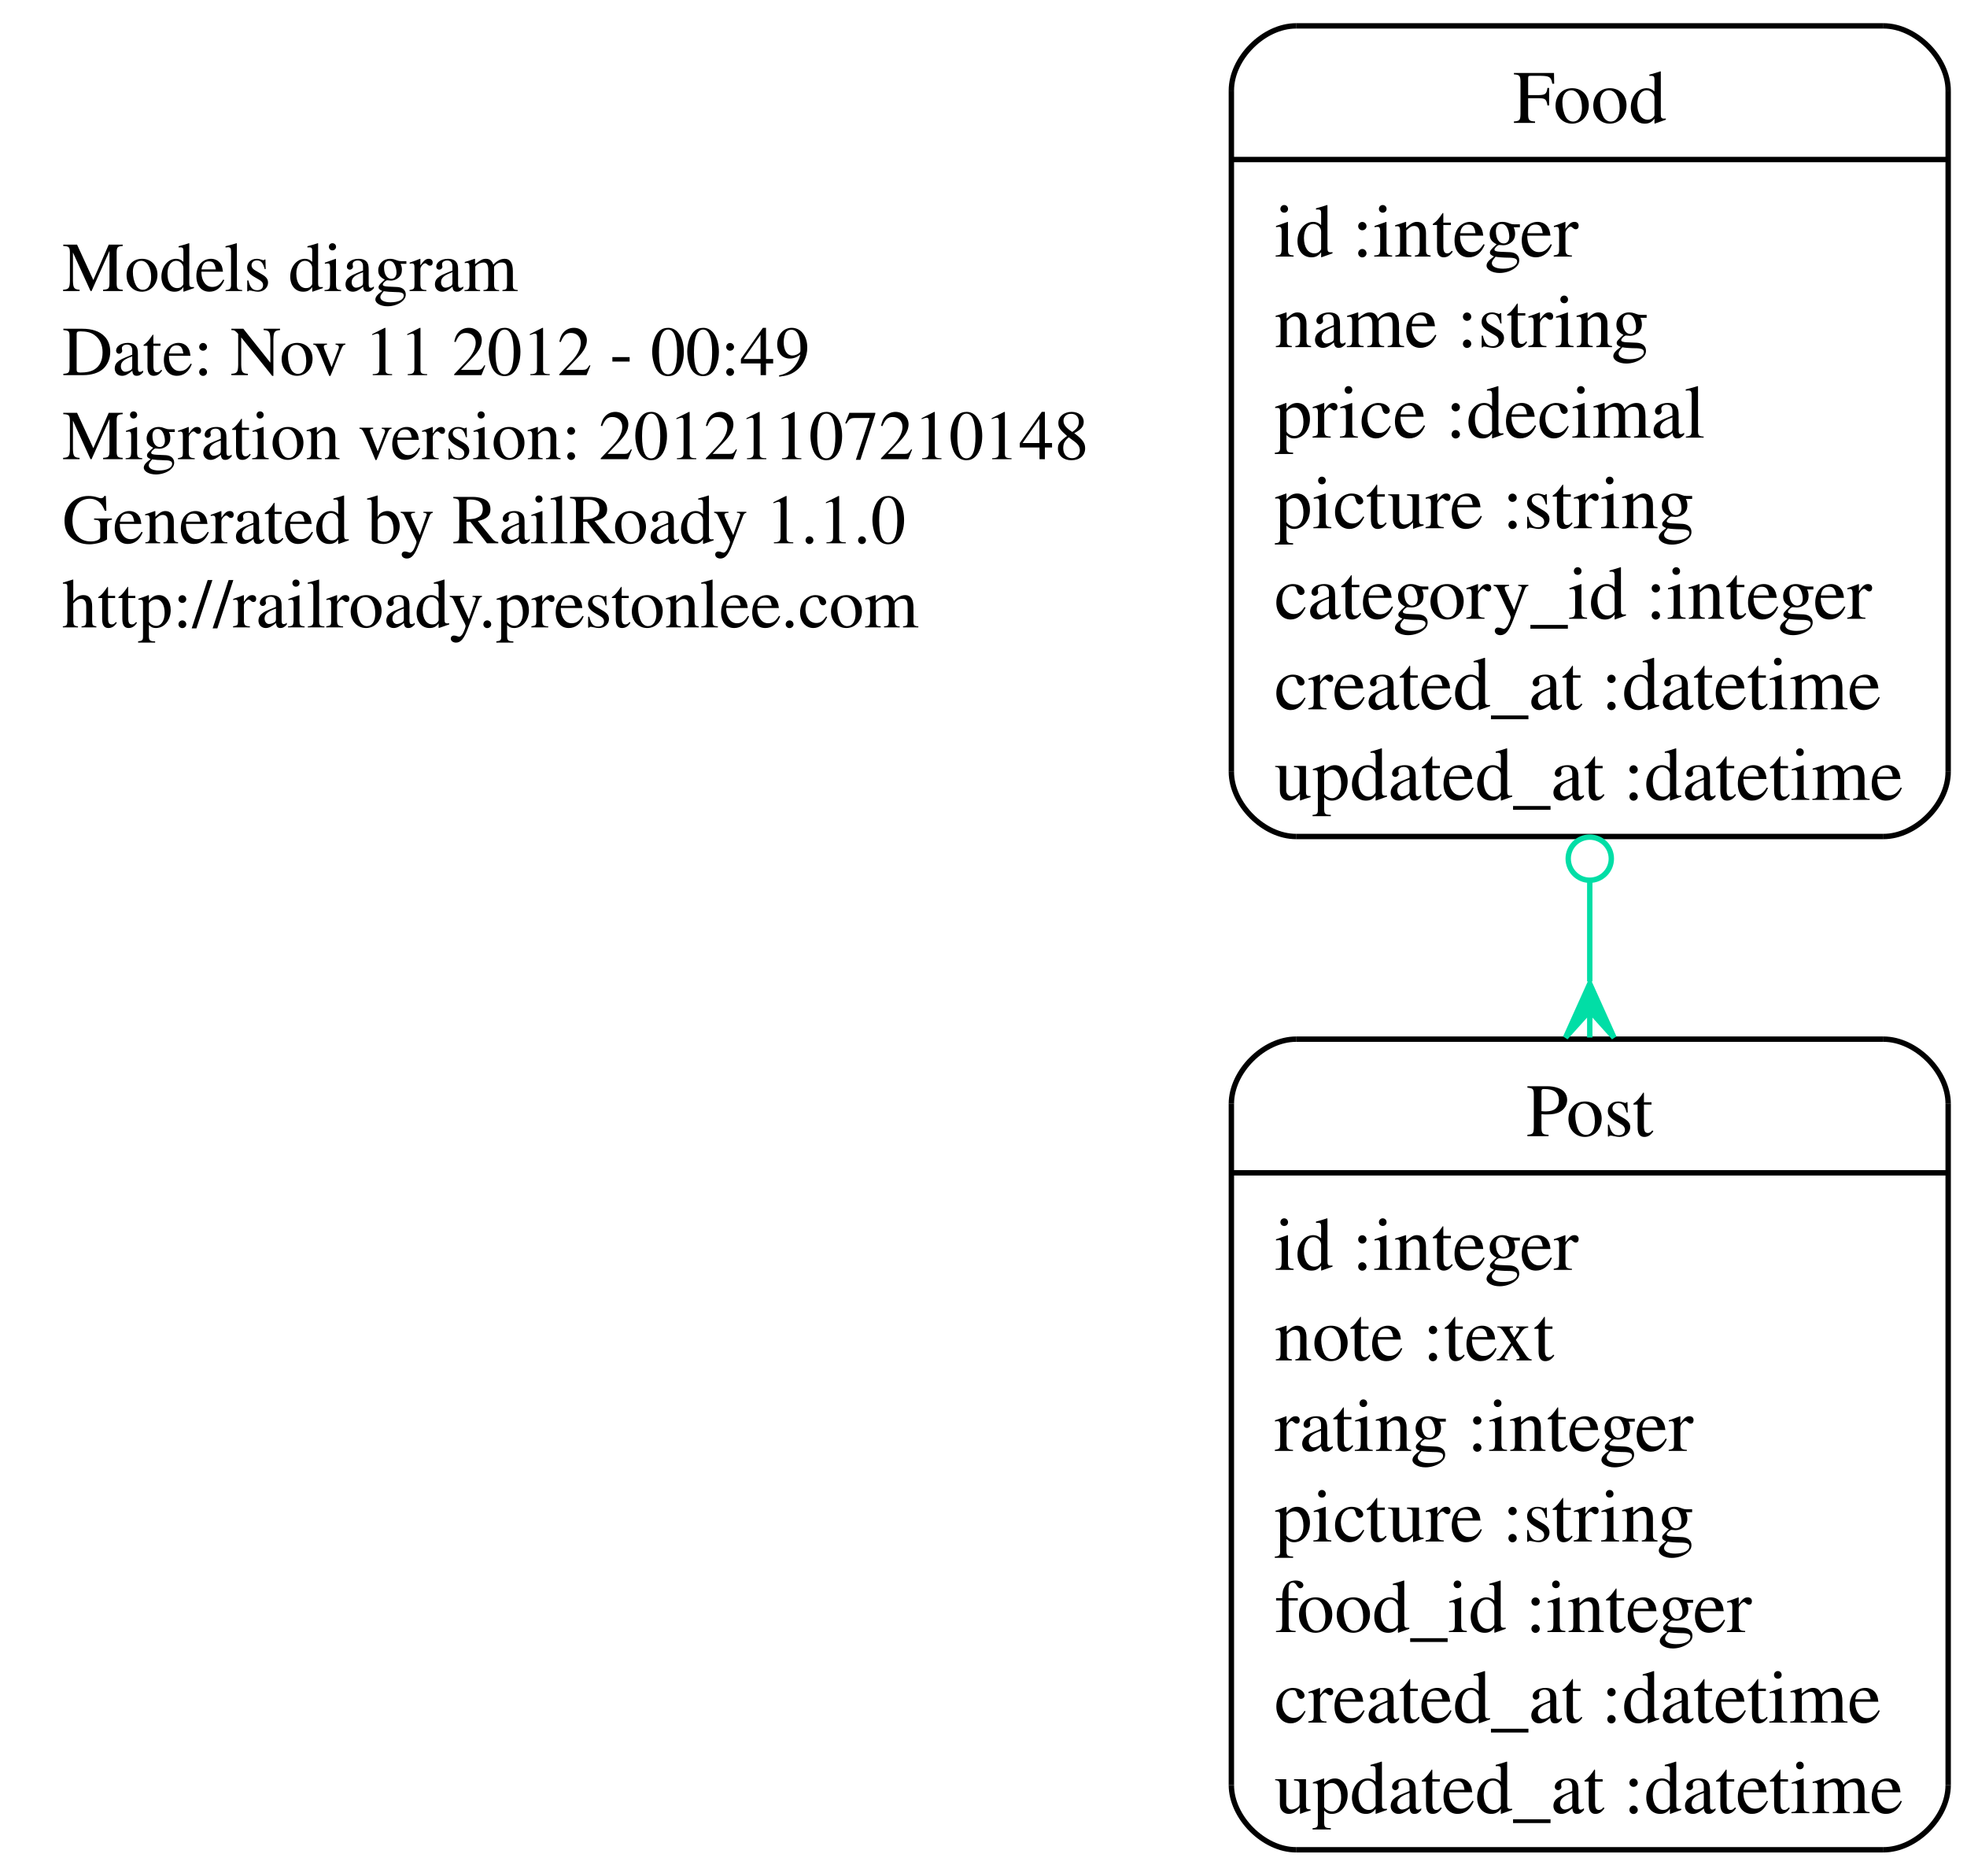
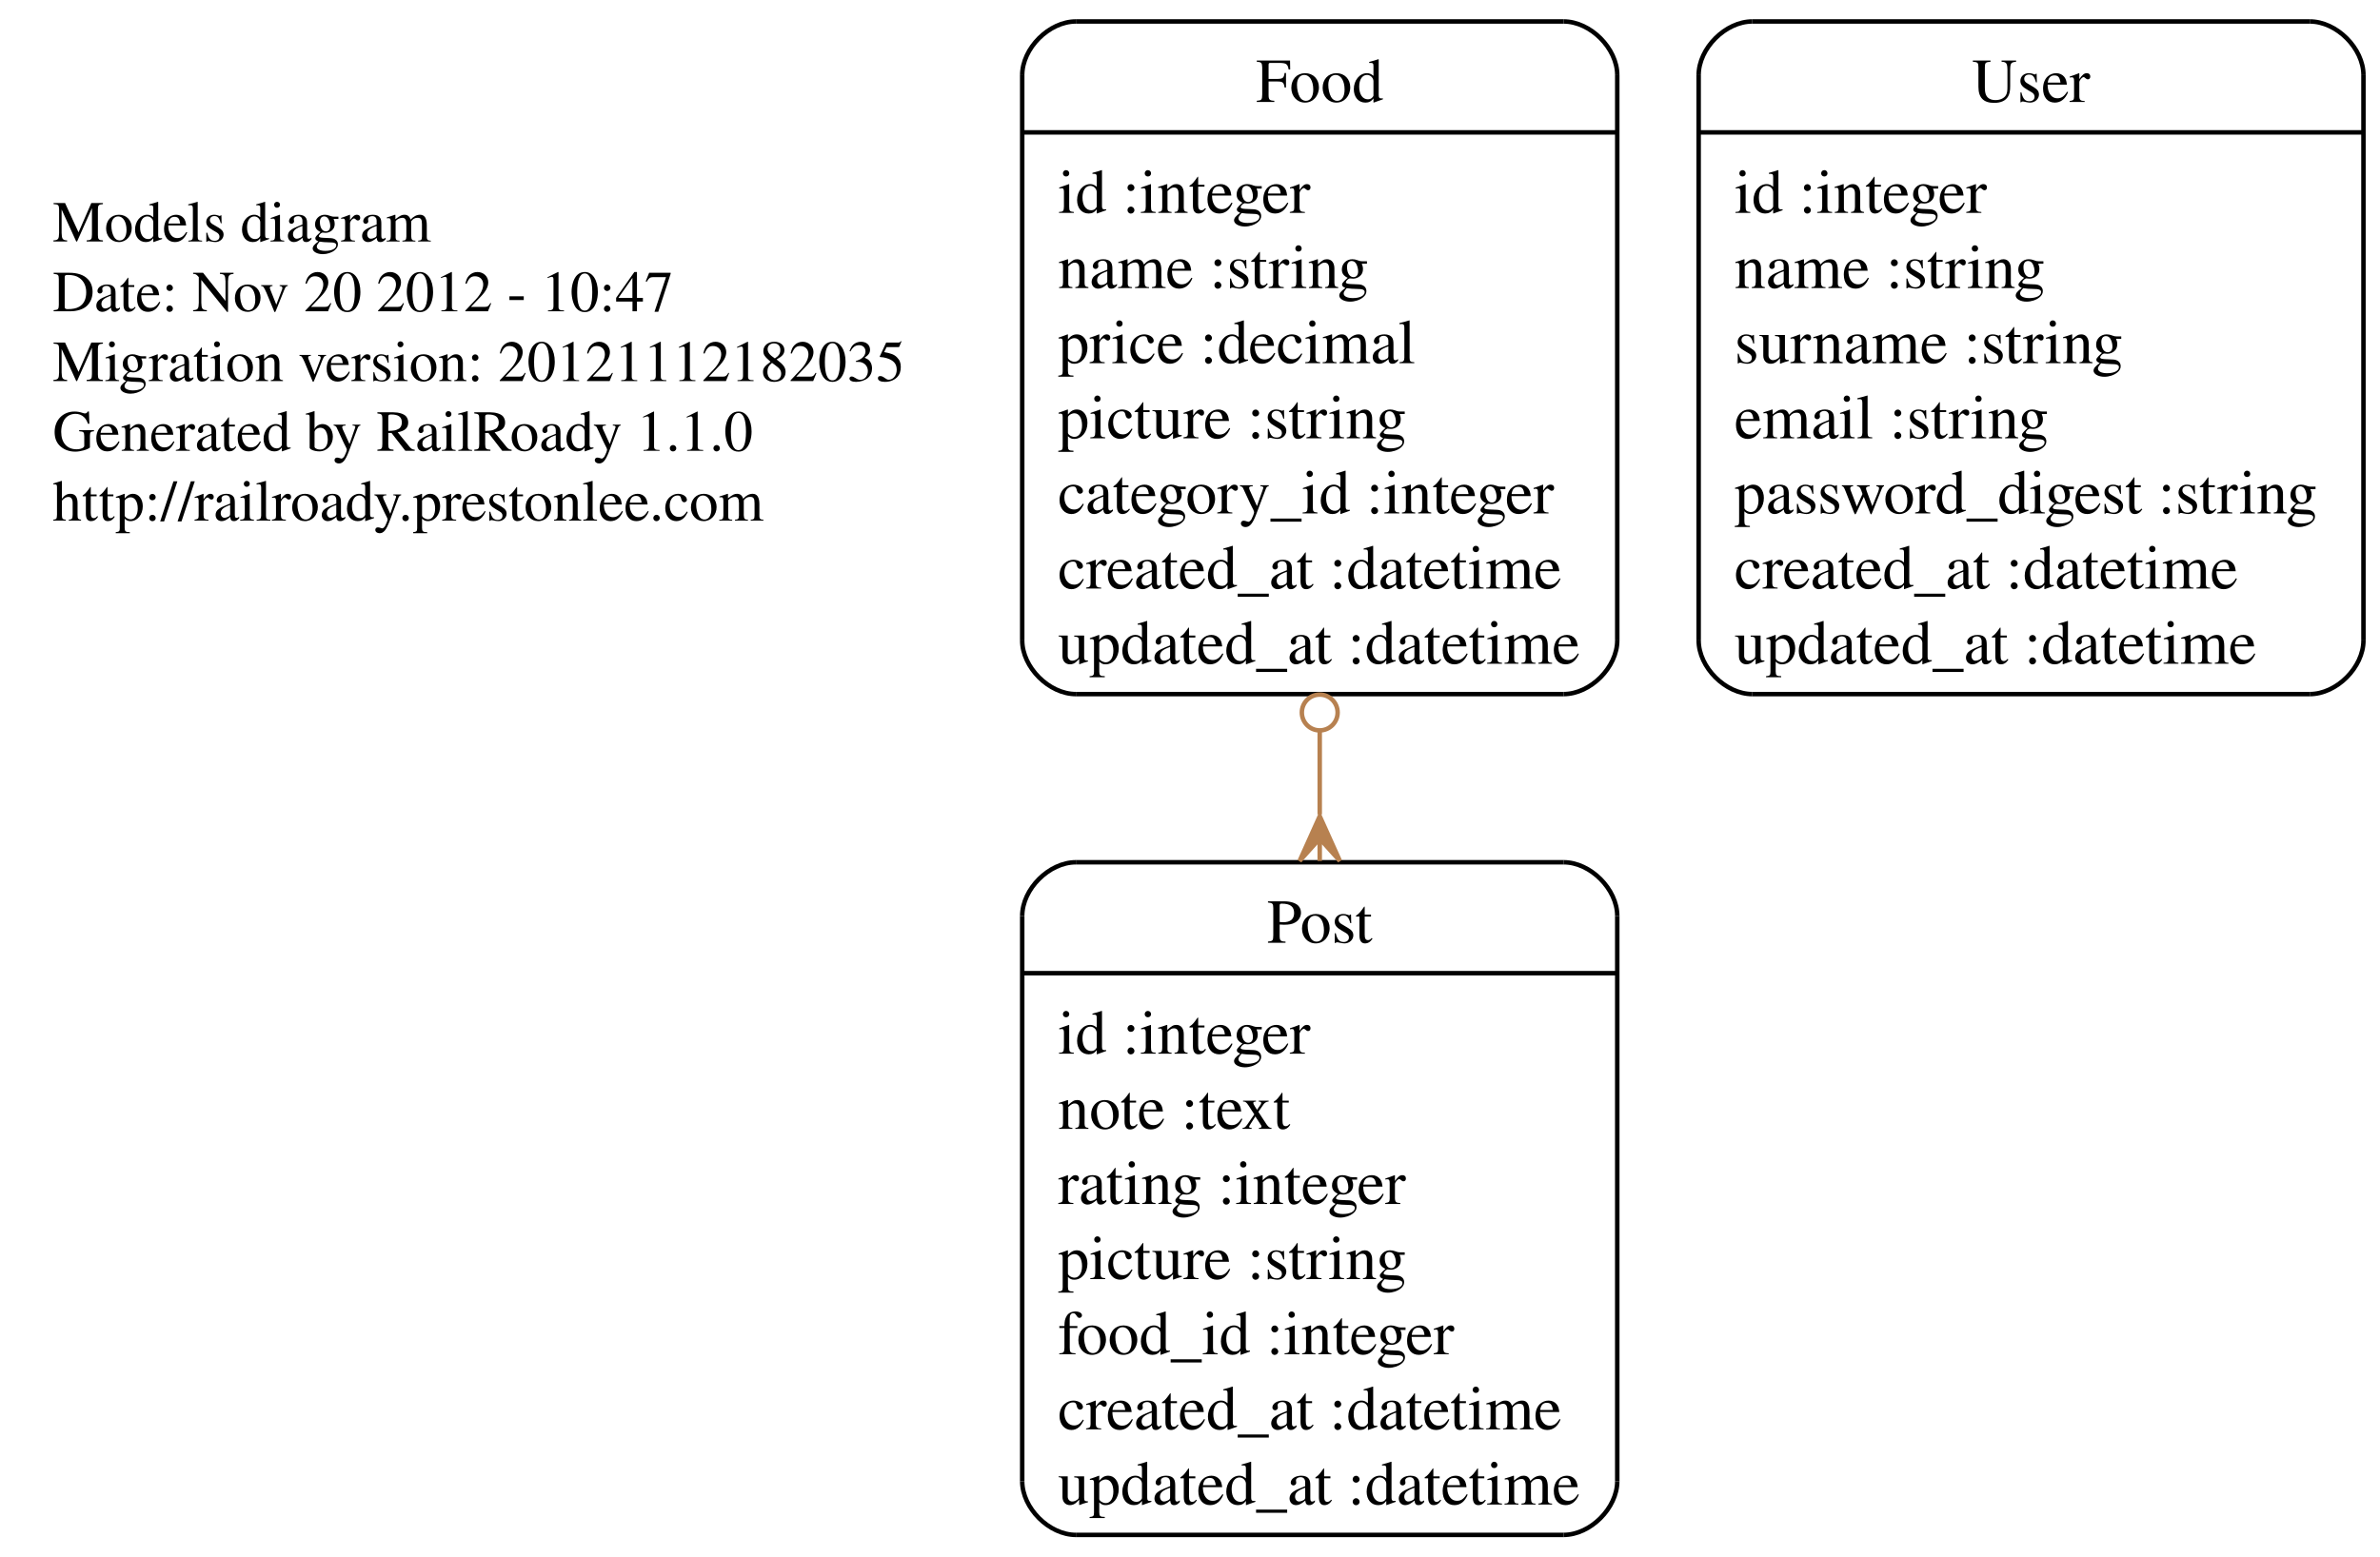
- <svg xmlns="http://www.w3.org/2000/svg" width="365pt" height="348pt" viewBox="0.00 0.00 365.00 348.00">
+ <svg xmlns="http://www.w3.org/2000/svg" width="532pt" height="348pt" viewBox="0.00 0.00 532.00 348.00">
  <g id="graph1" class="graph" transform="scale(1 1) rotate(0) translate(4 344)">
-     <polygon fill="white" stroke="white" points="-4,5 -4,-344 362,-344 362,5 -4,5" />
+     <polygon fill="white" stroke="white" points="-4,5 -4,-344 529,-344 529,5 -4,5" />
    <g id="node1" class="node">
-       <text text-anchor="start" x="7.55" y="-290" font-family="Times,serif" font-size="13.00">Models diagram</text>
-       <text text-anchor="start" x="7.55" y="-274.4" font-family="Times,serif" font-size="13.00">Date: Nov 11 2012 - 00:49</text>
-       <text text-anchor="start" x="7.55" y="-258.8" font-family="Times,serif" font-size="13.00">Migration version: 20121107210148</text>
-       <text text-anchor="start" x="7.55" y="-243.2" font-family="Times,serif" font-size="13.00">Generated by RailRoady 1.1.0</text>
-       <text text-anchor="start" x="7.55" y="-227.6" font-family="Times,serif" font-size="13.00">http://railroady.prestonlee.com</text>
+       <text text-anchor="start" x="7.788" y="-290" font-family="Times,serif" font-size="13.00">Models diagram</text>
+       <text text-anchor="start" x="7.788" y="-274.4" font-family="Times,serif" font-size="13.00">Date: Nov 20 2012 - 10:47</text>
+       <text text-anchor="start" x="7.788" y="-258.8" font-family="Times,serif" font-size="13.00">Migration version: 20121112182035</text>
+       <text text-anchor="start" x="7.788" y="-243.2" font-family="Times,serif" font-size="13.00">Generated by RailRoady 1.1.0</text>
+       <text text-anchor="start" x="7.788" y="-227.6" font-family="Times,serif" font-size="13.00">http://railroady.prestonlee.com</text>
    </g>
    <g id="node2" class="node">
      <polyline fill="none" stroke="black" points="236.495,-188.8 345.505,-188.8 " />
      <path fill="none" stroke="black" d="M345.505,-188.8C351.505,-188.8 357.505,-194.8 357.505,-200.8" />
      <polyline fill="none" stroke="black" points="357.505,-200.8 357.505,-327.2 " />
      <path fill="none" stroke="black" d="M357.505,-327.2C357.505,-333.2 351.505,-339.2 345.505,-339.2" />
      <polyline fill="none" stroke="black" points="345.505,-339.2 236.495,-339.2 " />
      <path fill="none" stroke="black" d="M236.495,-339.2C230.495,-339.2 224.495,-333.2 224.495,-327.2" />
      <polyline fill="none" stroke="black" points="224.495,-327.2 224.495,-200.8 " />
      <path fill="none" stroke="black" d="M224.495,-200.8C224.495,-194.8 230.495,-188.8 236.495,-188.8" />
      <text text-anchor="middle" x="291" y="-321.2" font-family="Times,serif" font-size="14.00">Food</text>
      <polyline fill="none" stroke="black" points="224.495,-314.4 357.505,-314.4 " />
      <text text-anchor="start" x="232.495" y="-296.4" font-family="Times,serif" font-size="14.00">id :integer</text>
      <text text-anchor="start" x="232.495" y="-279.6" font-family="Times,serif" font-size="14.00">name :string</text>
      <text text-anchor="start" x="232.495" y="-262.8" font-family="Times,serif" font-size="14.00">price :decimal</text>
      <text text-anchor="start" x="232.495" y="-246" font-family="Times,serif" font-size="14.00">picture :string</text>
      <text text-anchor="start" x="232.495" y="-229.2" font-family="Times,serif" font-size="14.00">category_id :integer</text>
      <text text-anchor="start" x="232.495" y="-212.4" font-family="Times,serif" font-size="14.00">created_at :datetime</text>
      <text text-anchor="start" x="232.495" y="-195.6" font-family="Times,serif" font-size="14.00">updated_at :datetime</text>
    </g>
    <g id="node3" class="node">
      <polyline fill="none" stroke="black" points="236.495,-0.8 345.505,-0.8 " />
      <path fill="none" stroke="black" d="M345.505,-0.8C351.505,-0.8 357.505,-6.8 357.505,-12.8" />
      <polyline fill="none" stroke="black" points="357.505,-12.8 357.505,-139.2 " />
      <path fill="none" stroke="black" d="M357.505,-139.2C357.505,-145.2 351.505,-151.2 345.505,-151.2" />
      <polyline fill="none" stroke="black" points="345.505,-151.2 236.495,-151.2 " />
      <path fill="none" stroke="black" d="M236.495,-151.2C230.495,-151.2 224.495,-145.2 224.495,-139.2" />
      <polyline fill="none" stroke="black" points="224.495,-139.2 224.495,-12.8 " />
      <path fill="none" stroke="black" d="M224.495,-12.8C224.495,-6.8 230.495,-0.8 236.495,-0.8" />
      <text text-anchor="middle" x="291" y="-133.2" font-family="Times,serif" font-size="14.00">Post</text>
      <polyline fill="none" stroke="black" points="224.495,-126.4 357.505,-126.4 " />
      <text text-anchor="start" x="232.495" y="-108.4" font-family="Times,serif" font-size="14.00">id :integer</text>
      <text text-anchor="start" x="232.495" y="-91.6" font-family="Times,serif" font-size="14.00">note :text</text>
      <text text-anchor="start" x="232.495" y="-74.8" font-family="Times,serif" font-size="14.00">rating :integer</text>
      <text text-anchor="start" x="232.495" y="-58" font-family="Times,serif" font-size="14.00">picture :string</text>
      <text text-anchor="start" x="232.495" y="-41.2" font-family="Times,serif" font-size="14.00">food_id :integer</text>
      <text text-anchor="start" x="232.495" y="-24.4" font-family="Times,serif" font-size="14.00">created_at :datetime</text>
      <text text-anchor="start" x="232.495" y="-7.6" font-family="Times,serif" font-size="14.00">updated_at :datetime</text>
    </g>
    <g id="edge2" class="edge">
-       <path fill="none" stroke="#01dea6" d="M291,-180.596C291,-174.391 291,-168.122 291,-161.902" />
-       <ellipse fill="none" stroke="#01dea6" cx="291" cy="-184.686" rx="4" ry="4" />
-       <polygon fill="#01dea6" stroke="#01dea6" points="291,-161.5 295.5,-151.499 291,-156.5 291,-151.5 291,-151.5 291,-151.5 291,-156.5 286.5,-151.5 291,-161.5 291,-161.5" />
+       <path fill="none" stroke="#b78150" d="M291,-180.596C291,-174.391 291,-168.122 291,-161.902" />
+       <ellipse fill="none" stroke="#b78150" cx="291" cy="-184.686" rx="4" ry="4" />
+       <polygon fill="#b78150" stroke="#b78150" points="291,-161.5 295.5,-151.499 291,-156.5 291,-151.5 291,-151.5 291,-151.5 291,-156.5 286.5,-151.5 291,-161.5 291,-161.5" />
+     </g>
+     <g id="node4" class="node">
+       <polyline fill="none" stroke="black" points="387.698,-188.8 512.302,-188.8 " />
+       <path fill="none" stroke="black" d="M512.302,-188.8C518.302,-188.8 524.302,-194.8 524.302,-200.8" />
+       <polyline fill="none" stroke="black" points="524.302,-200.8 524.302,-327.2 " />
+       <path fill="none" stroke="black" d="M524.302,-327.2C524.302,-333.2 518.302,-339.2 512.302,-339.2" />
+       <polyline fill="none" stroke="black" points="512.302,-339.2 387.698,-339.2 " />
+       <path fill="none" stroke="black" d="M387.698,-339.2C381.698,-339.2 375.698,-333.2 375.698,-327.2" />
+       <polyline fill="none" stroke="black" points="375.698,-327.2 375.698,-200.8 " />
+       <path fill="none" stroke="black" d="M375.698,-200.8C375.698,-194.8 381.698,-188.8 387.698,-188.8" />
+       <text text-anchor="middle" x="450" y="-321.2" font-family="Times,serif" font-size="14.00">User</text>
+       <polyline fill="none" stroke="black" points="375.698,-314.4 524.302,-314.4 " />
+       <text text-anchor="start" x="383.698" y="-296.4" font-family="Times,serif" font-size="14.00">id :integer</text>
+       <text text-anchor="start" x="383.698" y="-279.6" font-family="Times,serif" font-size="14.00">name :string</text>
+       <text text-anchor="start" x="383.698" y="-262.8" font-family="Times,serif" font-size="14.00">surname :string</text>
+       <text text-anchor="start" x="383.698" y="-246" font-family="Times,serif" font-size="14.00">email :string</text>
+       <text text-anchor="start" x="383.698" y="-229.2" font-family="Times,serif" font-size="14.00">password_digest :string</text>
+       <text text-anchor="start" x="383.698" y="-212.4" font-family="Times,serif" font-size="14.00">created_at :datetime</text>
+       <text text-anchor="start" x="383.698" y="-195.6" font-family="Times,serif" font-size="14.00">updated_at :datetime</text>
    </g>
  </g>
</svg>
